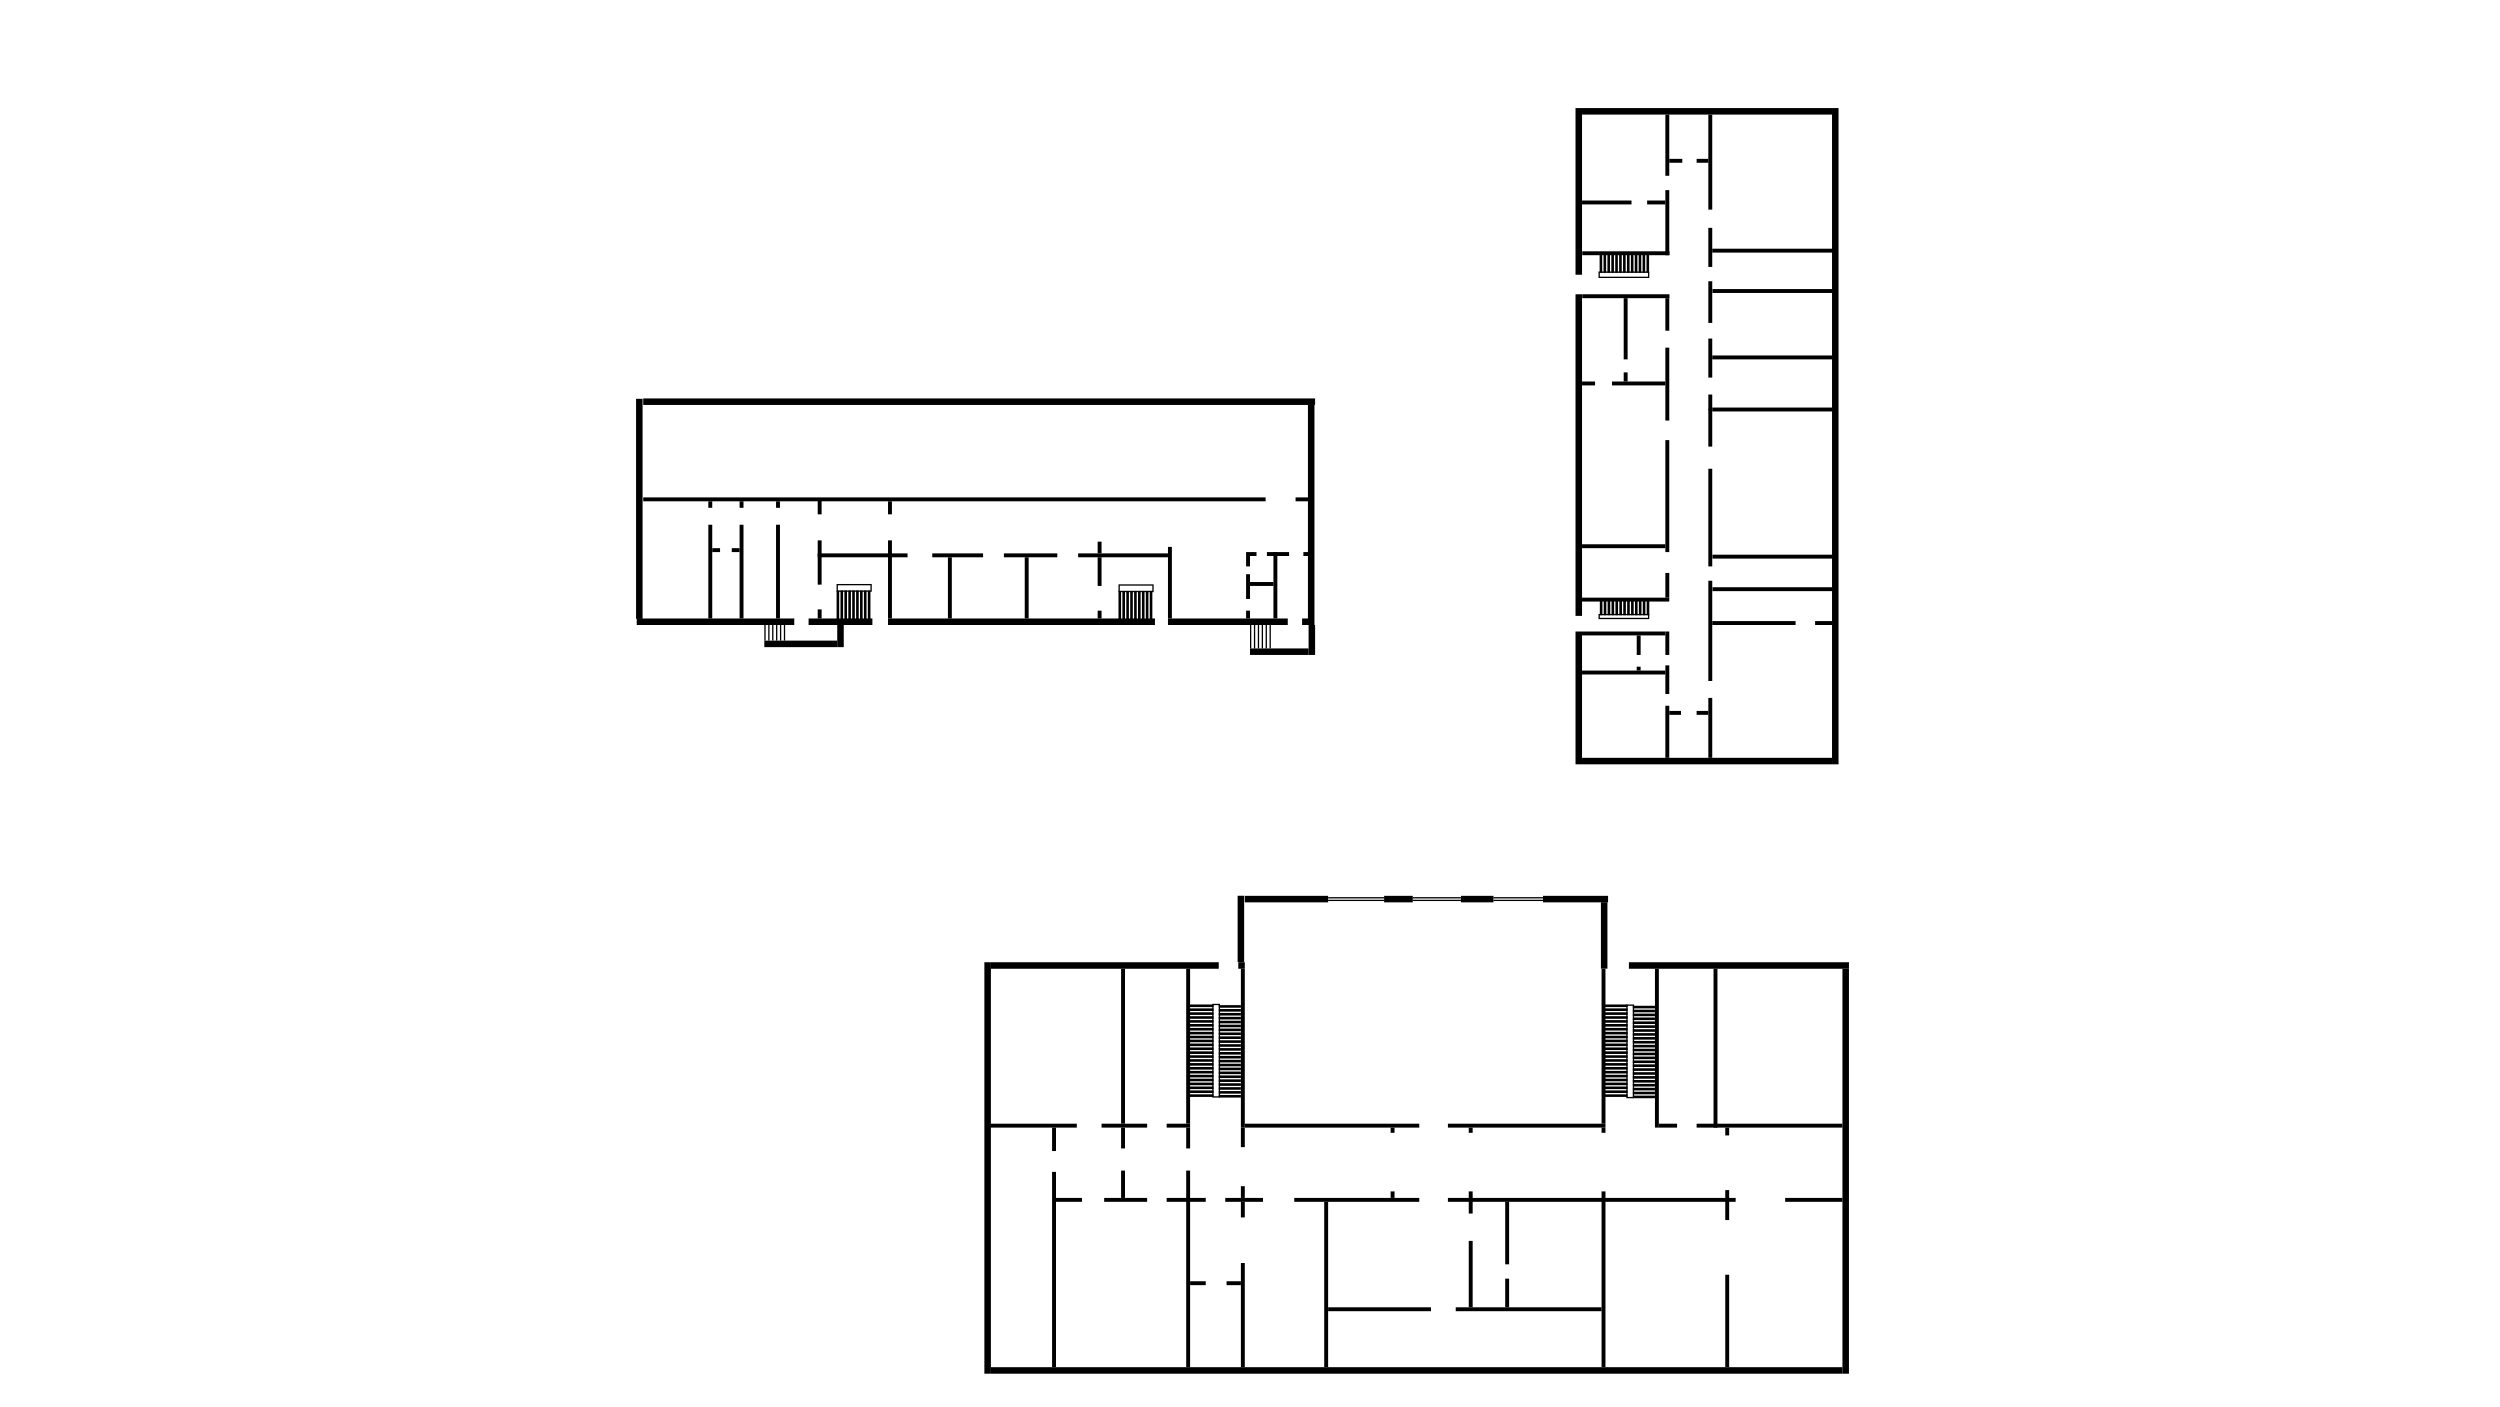
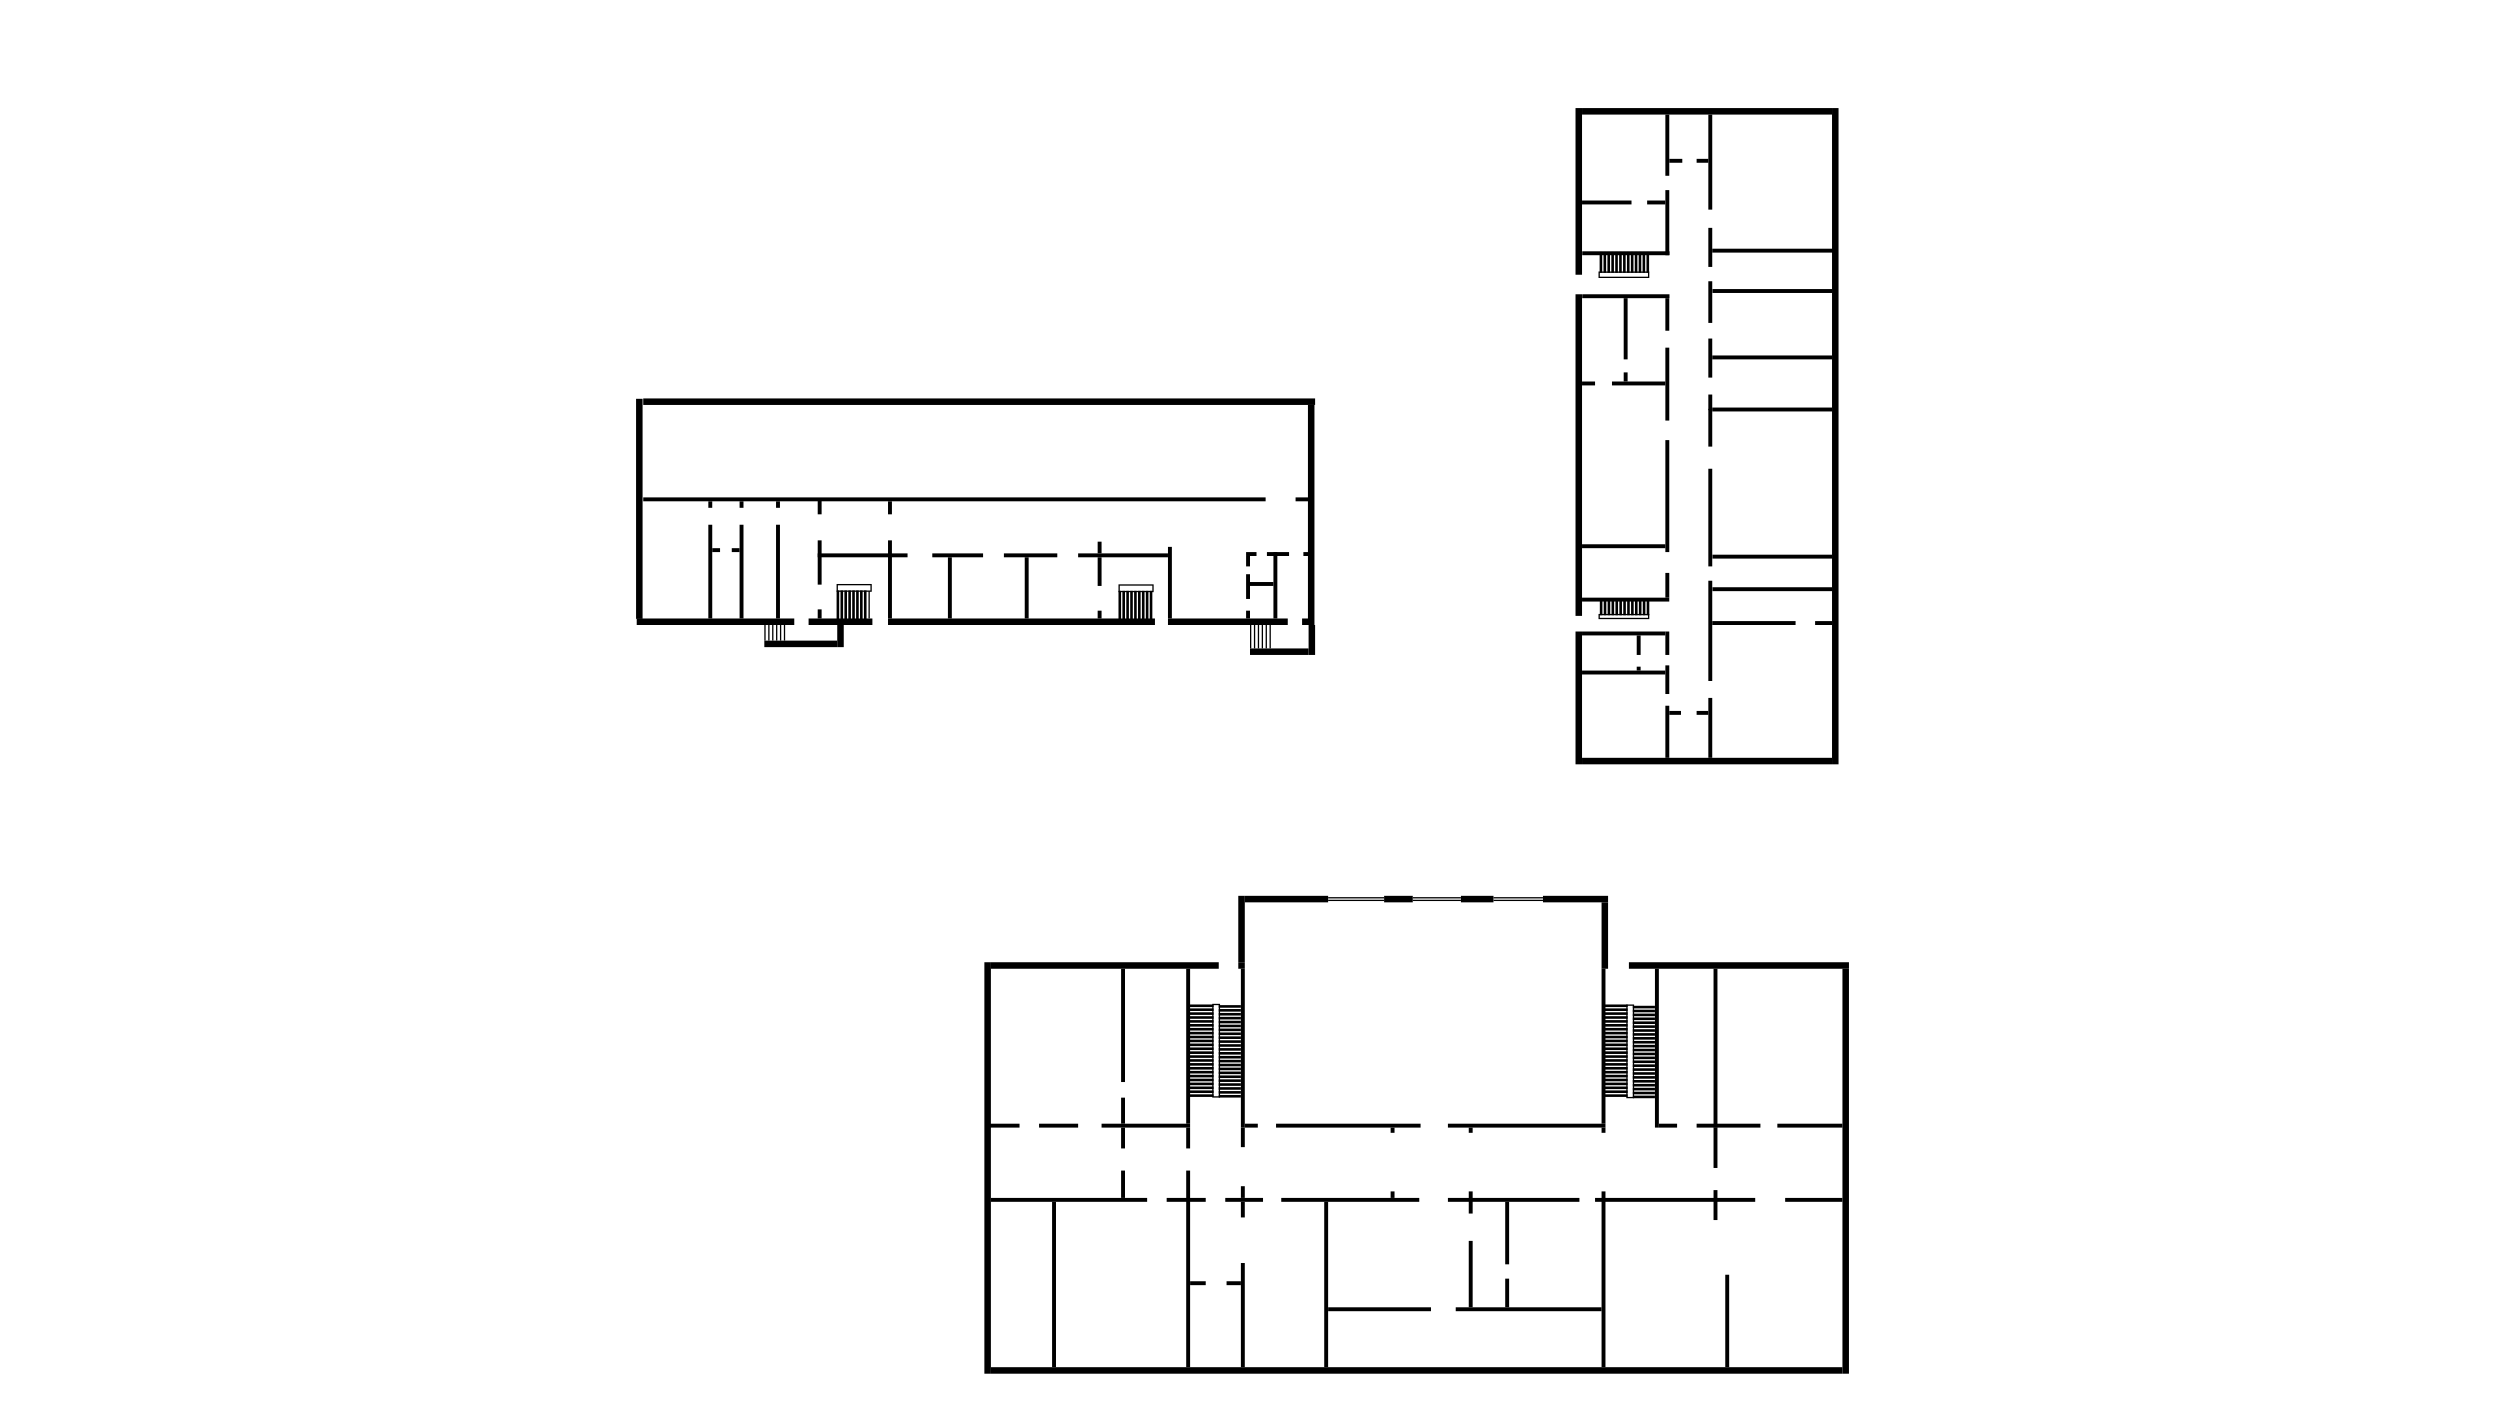
<svg xmlns="http://www.w3.org/2000/svg" width="1920" height="1080" viewBox="0 0 1920 1080">
  <defs>
    <style>
      .cls-1 {
        fill: none;
        stroke: #000;
        stroke-width: 1px;
      }
    </style>
  </defs>
  <g id="Монтажная_область_1" data-name="Монтажная область 1">
    <g id="_1-3" data-name="1-3">
      <g id="стены">
        <rect id="Прямоугольник_574" data-name="Прямоугольник 574" x="756" y="739" width="5" height="316" />
        <rect id="Прямоугольник_675" data-name="Прямоугольник 675" x="761" y="739" width="175" height="5" />
        <rect id="Прямоугольник_676" data-name="Прямоугольник 676" x="951" y="739" width="5" height="5" />
-         <rect id="Прямоугольник_579" data-name="Прямоугольник 579" x="950.5" y="687.938" width="5" height="51" />
+         <rect id="Прямоугольник_579" data-name="Прямоугольник 579" x="951" y="688" width="5" height="51" />
        <rect id="Прямоугольник_570" data-name="Прямоугольник 570" x="956" y="688" width="64" height="5" />
        <rect id="Прямоугольник_676-2" data-name="Прямоугольник 676" x="1063" y="688" width="22" height="5" />
        <rect id="Прямоугольник_677" data-name="Прямоугольник 677" x="1122" y="688" width="25" height="5" />
        <rect id="Прямоугольник_678" data-name="Прямоугольник 678" x="1185" y="688" width="50" height="5" />
        <rect id="Прямоугольник_679" data-name="Прямоугольник 679" x="1147" y="691" width="38" height="1" />
        <rect id="Прямоугольник_680" data-name="Прямоугольник 680" x="1147" y="689" width="38" height="1" />
        <rect id="Прямоугольник_681" data-name="Прямоугольник 681" x="1085" y="691" width="37" height="1" />
        <rect id="Прямоугольник_682" data-name="Прямоугольник 682" x="1085" y="689" width="37" height="1" />
        <rect id="Прямоугольник_683" data-name="Прямоугольник 683" x="1020" y="689" width="43" height="1" />
        <rect id="Прямоугольник_684" data-name="Прямоугольник 684" x="1020" y="691" width="43" height="1" />
-         <rect id="Прямоугольник_581" data-name="Прямоугольник 581" x="1229.5" y="692.938" width="5" height="51" />
+         <rect id="Прямоугольник_581" data-name="Прямоугольник 581" x="1230" y="693" width="5" height="51" />
        <rect id="Прямоугольник_582" data-name="Прямоугольник 582" x="1251" y="739" width="169" height="5" />
        <rect id="Прямоугольник_593" data-name="Прямоугольник 593" x="1415" y="744" width="5" height="311" />
        <rect id="Прямоугольник_579-2" data-name="Прямоугольник 579" x="761" y="1050" width="654" height="5" />
-         <rect id="Прямоугольник_576" data-name="Прямоугольник 576" x="848" y="920" width="33" height="3" />
        <rect id="Прямоугольник_666" data-name="Прямоугольник 666" x="861" y="899" width="3" height="21" />
        <rect id="Прямоугольник_667" data-name="Прямоугольник 667" x="896" y="920" width="30" height="3" />
        <rect id="Прямоугольник_668" data-name="Прямоугольник 668" x="911" y="899" width="3" height="151" />
        <rect id="Прямоугольник_658" data-name="Прямоугольник 658" x="914" y="984" width="12" height="3" />
        <rect id="Прямоугольник_659" data-name="Прямоугольник 659" x="942" y="984" width="11" height="3" />
        <rect id="Прямоугольник_660" data-name="Прямоугольник 660" x="941" y="920" width="29" height="3" />
        <rect id="Прямоугольник_661" data-name="Прямоугольник 661" x="953" y="911" width="3" height="9" />
-         <rect id="Прямоугольник_662" data-name="Прямоугольник 662" x="994" y="920" width="96" height="3" />
+         <rect id="Прямоугольник_662" data-name="Прямоугольник 662" x="984" y="920" width="106" height="3" />
        <rect id="Прямоугольник_663" data-name="Прямоугольник 663" x="1068" y="915" width="3" height="5" />
        <rect id="Прямоугольник_664" data-name="Прямоугольник 664" x="1017" y="923" width="3" height="127" />
        <rect id="Прямоугольник_665" data-name="Прямоугольник 665" x="1020" y="1004" width="79" height="3" />
        <rect id="Прямоугольник_666-2" data-name="Прямоугольник 666" x="1118" y="1004" width="112" height="3" />
        <rect id="Прямоугольник_667-2" data-name="Прямоугольник 667" x="1230" y="915" width="3" height="135" />
        <rect id="Прямоугольник_668-2" data-name="Прямоугольник 668" x="1128" y="953" width="3" height="51" />
        <rect id="Прямоугольник_669" data-name="Прямоугольник 669" x="1156" y="982" width="3" height="22" />
        <rect id="Прямоугольник_670" data-name="Прямоугольник 670" x="1128" y="915" width="3" height="17" />
-         <rect id="Прямоугольник_671" data-name="Прямоугольник 671" x="1112" y="920" width="221" height="3" />
+         <rect id="Прямоугольник_671" data-name="Прямоугольник 671" x="1112" y="920" width="101" height="3" />
+         <rect id="Прямоугольник_646" data-name="Прямоугольник 646" x="1225" y="920" width="123" height="3" />
        <rect id="Прямоугольник_672" data-name="Прямоугольник 672" x="1156" y="923" width="3" height="48" />
-         <rect id="Прямоугольник_673" data-name="Прямоугольник 673" x="1325" y="914" width="3" height="23" />
+         <rect id="Прямоугольник_673" data-name="Прямоугольник 673" x="1316" y="914" width="3" height="23" />
        <rect id="Прямоугольник_674" data-name="Прямоугольник 674" x="1325" y="979" width="3" height="71" />
        <rect id="Прямоугольник_675-2" data-name="Прямоугольник 675" x="1371" y="920" width="44" height="3" />
-         <rect id="Прямоугольник_577" data-name="Прямоугольник 577" x="811" y="920" width="20" height="3" />
+         <rect id="Прямоугольник_577" data-name="Прямоугольник 577" x="761" y="920" width="120" height="3" />
        <rect id="Прямоугольник_588" data-name="Прямоугольник 588" x="953" y="970" width="3" height="80" />
        <rect id="Прямоугольник_682-2" data-name="Прямоугольник 682" x="953" y="923" width="3" height="12" />
-         <rect id="Прямоугольник_589" data-name="Прямоугольник 589" x="808" y="900" width="3" height="150" />
-         <rect id="Прямоугольник_568" data-name="Прямоугольник 568" x="760" y="863" width="67" height="3" />
-         <rect id="Прямоугольник_676-3" data-name="Прямоугольник 676" x="808" y="866" width="3" height="18" />
-         <rect id="Прямоугольник_569" data-name="Прямоугольник 569" x="846" y="863" width="35" height="3" />
-         <rect id="Прямоугольник_570-2" data-name="Прямоугольник 570" x="896" y="863" width="18" height="3" />
+         <rect id="Прямоугольник_589" data-name="Прямоугольник 589" x="808" y="923" width="3" height="127" />
+         <rect id="Прямоугольник_568" data-name="Прямоугольник 568" x="760" y="863" width="23" height="3" />
+         <rect id="Прямоугольник_644" data-name="Прямоугольник 644" x="798" y="863" width="30" height="3" />
+         <rect id="Прямоугольник_570-2" data-name="Прямоугольник 570" x="846" y="863" width="68" height="3" />
        <rect id="Прямоугольник_677-2" data-name="Прямоугольник 677" x="911" y="866" width="3" height="16" />
        <rect id="Прямоугольник_678-2" data-name="Прямоугольник 678" x="861" y="866" width="3" height="16" />
+         <rect id="Прямоугольник_645" data-name="Прямоугольник 645" x="861" y="843" width="3" height="20" />
        <rect id="Прямоугольник_679-2" data-name="Прямоугольник 679" x="953" y="866" width="3" height="15" />
-         <rect id="Прямоугольник_591" data-name="Прямоугольник 591" x="861" y="744" width="3" height="119" />
+         <rect id="Прямоугольник_591" data-name="Прямоугольник 591" x="861" y="744" width="3" height="87" />
        <rect id="Прямоугольник_592" data-name="Прямоугольник 592" x="911" y="744" width="3" height="119" />
        <rect id="Прямоугольник_593-2" data-name="Прямоугольник 593" x="953" y="744" width="3" height="122" />
-         <rect id="Прямоугольник_569-2" data-name="Прямоугольник 569" x="956" y="863" width="134" height="3" />
+         <rect id="Прямоугольник_569" data-name="Прямоугольник 569" x="980" y="863" width="111" height="3" />
+         <rect id="Прямоугольник_647" data-name="Прямоугольник 647" x="956" y="863" width="10" height="3" />
        <rect id="Прямоугольник_679-3" data-name="Прямоугольник 679" x="1112" y="863" width="121" height="3" />
        <rect id="Прямоугольник_680-2" data-name="Прямоугольник 680" x="1230" y="866" width="3" height="4" />
        <rect id="Прямоугольник_681-2" data-name="Прямоугольник 681" x="1128" y="866" width="3" height="4" />
        <rect id="Прямоугольник_682-3" data-name="Прямоугольник 682" x="1068" y="866" width="3" height="4" />
        <rect id="Прямоугольник_595" data-name="Прямоугольник 595" x="1230" y="744" width="3" height="119" />
        <rect id="Прямоугольник_597" data-name="Прямоугольник 597" x="1271" y="744" width="3" height="122" />
        <rect id="Прямоугольник_598" data-name="Прямоугольник 598" x="1316" y="744" width="3" height="122" />
-         <rect id="Прямоугольник_569-3" data-name="Прямоугольник 569" x="1274" y="863" width="14" height="3" />
-         <rect id="Прямоугольник_601" data-name="Прямоугольник 601" x="1303" y="863" width="112" height="3" />
-         <rect id="Прямоугольник_675-3" data-name="Прямоугольник 675" x="1325" y="866" width="3" height="6" />
+         <rect id="Прямоугольник_569-2" data-name="Прямоугольник 569" x="1274" y="863" width="14" height="3" />
+         <rect id="Прямоугольник_601" data-name="Прямоугольник 601" x="1303" y="863" width="49" height="3" />
+         <rect id="Прямоугольник_648" data-name="Прямоугольник 648" x="1365" y="863" width="50" height="3" />
+         <rect id="Прямоугольник_675-3" data-name="Прямоугольник 675" x="1316" y="866" width="3" height="31" />
      </g>
      <g id="Лестницы">
        <g id="Лестница_1" data-name="Лестница 1">
          <rect id="Прямоугольник_99" data-name="Прямоугольник 99" class="cls-1" x="1249.5" y="771.938" width="5" height="71" />
          <rect id="Прямоугольник_100" data-name="Прямоугольник 100" class="cls-1" x="1232.5" y="807.938" width="17" height="1" />
          <rect id="Прямоугольник_101" data-name="Прямоугольник 101" class="cls-1" x="1232.5" y="804.938" width="17" height="1" />
          <rect id="Прямоугольник_102" data-name="Прямоугольник 102" class="cls-1" x="1232.5" y="801.938" width="17" height="1" />
          <rect id="Прямоугольник_103" data-name="Прямоугольник 103" class="cls-1" x="1232.5" y="798.938" width="17" height="1" />
          <rect id="Прямоугольник_104" data-name="Прямоугольник 104" class="cls-1" x="1232.5" y="795.938" width="17" height="1" />
          <rect id="Прямоугольник_105" data-name="Прямоугольник 105" class="cls-1" x="1232.5" y="792.938" width="17" height="1" />
          <rect id="Прямоугольник_106" data-name="Прямоугольник 106" class="cls-1" x="1232.5" y="789.938" width="17" height="1" />
          <rect id="Прямоугольник_107" data-name="Прямоугольник 107" class="cls-1" x="1232.5" y="786.938" width="17" height="1" />
          <rect id="Прямоугольник_108" data-name="Прямоугольник 108" class="cls-1" x="1232.5" y="783.938" width="17" height="1" />
          <rect id="Прямоугольник_109" data-name="Прямоугольник 109" class="cls-1" x="1232.5" y="780.938" width="17" height="1" />
          <rect id="Прямоугольник_110" data-name="Прямоугольник 110" class="cls-1" x="1232.5" y="777.938" width="17" height="1" />
          <rect id="Прямоугольник_111" data-name="Прямоугольник 111" class="cls-1" x="1232.5" y="774.938" width="17" height="1" />
          <rect id="Прямоугольник_112" data-name="Прямоугольник 112" class="cls-1" x="1232.5" y="771.938" width="17" height="1" />
          <rect id="Прямоугольник_113" data-name="Прямоугольник 113" class="cls-1" x="1254.5" y="808.938" width="16" height="1" />
          <rect id="Прямоугольник_100-2" data-name="Прямоугольник 100" class="cls-1" x="1254.5" y="805.938" width="16" height="1" />
          <rect id="Прямоугольник_101-2" data-name="Прямоугольник 101" class="cls-1" x="1254.5" y="802.938" width="16" height="1" />
          <rect id="Прямоугольник_102-2" data-name="Прямоугольник 102" class="cls-1" x="1254.5" y="799.938" width="16" height="1" />
          <rect id="Прямоугольник_103-2" data-name="Прямоугольник 103" class="cls-1" x="1254.5" y="796.938" width="16" height="1" />
          <rect id="Прямоугольник_113-2" data-name="Прямоугольник 113" class="cls-1" x="1254.5" y="823.938" width="16" height="1" />
          <rect id="Прямоугольник_100-3" data-name="Прямоугольник 100" class="cls-1" x="1254.5" y="820.938" width="16" height="1" />
          <rect id="Прямоугольник_101-3" data-name="Прямоугольник 101" class="cls-1" x="1254.5" y="817.938" width="16" height="1" />
          <rect id="Прямоугольник_102-3" data-name="Прямоугольник 102" class="cls-1" x="1254.5" y="814.938" width="16" height="1" />
          <rect id="Прямоугольник_103-3" data-name="Прямоугольник 103" class="cls-1" x="1254.5" y="811.938" width="16" height="1" />
          <rect id="Прямоугольник_113-3" data-name="Прямоугольник 113" class="cls-1" x="1254.5" y="838.938" width="16" height="1" />
          <rect id="Прямоугольник_113-4" data-name="Прямоугольник 113" class="cls-1" x="1254.5" y="841.938" width="16" height="1" />
          <rect id="Прямоугольник_100-4" data-name="Прямоугольник 100" class="cls-1" x="1254.5" y="835.938" width="16" height="1" />
          <rect id="Прямоугольник_101-4" data-name="Прямоугольник 101" class="cls-1" x="1254.5" y="832.938" width="16" height="1" />
          <rect id="Прямоугольник_102-4" data-name="Прямоугольник 102" class="cls-1" x="1254.5" y="829.938" width="16" height="1" />
          <rect id="Прямоугольник_103-4" data-name="Прямоугольник 103" class="cls-1" x="1254.5" y="826.938" width="16" height="1" />
          <rect id="Прямоугольник_113-5" data-name="Прямоугольник 113" class="cls-1" x="1232.5" y="822.938" width="17" height="1" />
          <rect id="Прямоугольник_100-5" data-name="Прямоугольник 100" class="cls-1" x="1232.5" y="819.938" width="17" height="1" />
          <rect id="Прямоугольник_101-5" data-name="Прямоугольник 101" class="cls-1" x="1232.5" y="816.938" width="17" height="1" />
          <rect id="Прямоугольник_102-5" data-name="Прямоугольник 102" class="cls-1" x="1232.5" y="813.938" width="17" height="1" />
          <rect id="Прямоугольник_103-5" data-name="Прямоугольник 103" class="cls-1" x="1232.5" y="810.938" width="17" height="1" />
          <rect id="Прямоугольник_113-6" data-name="Прямоугольник 113" class="cls-1" x="1232.5" y="837.938" width="17" height="1" />
          <rect id="Прямоугольник_113-7" data-name="Прямоугольник 113" class="cls-1" x="1232.5" y="840.938" width="17" height="1" />
          <rect id="Прямоугольник_100-6" data-name="Прямоугольник 100" class="cls-1" x="1232.5" y="834.938" width="17" height="1" />
          <rect id="Прямоугольник_101-6" data-name="Прямоугольник 101" class="cls-1" x="1232.5" y="831.938" width="17" height="1" />
          <rect id="Прямоугольник_102-6" data-name="Прямоугольник 102" class="cls-1" x="1232.5" y="828.938" width="17" height="1" />
          <rect id="Прямоугольник_103-6" data-name="Прямоугольник 103" class="cls-1" x="1232.5" y="825.938" width="17" height="1" />
          <rect id="Прямоугольник_104-2" data-name="Прямоугольник 104" class="cls-1" x="1254.5" y="793.938" width="16" height="1" />
          <rect id="Прямоугольник_105-2" data-name="Прямоугольник 105" class="cls-1" x="1254.5" y="790.938" width="16" height="1" />
          <rect id="Прямоугольник_106-2" data-name="Прямоугольник 106" class="cls-1" x="1254.5" y="787.938" width="16" height="1" />
          <rect id="Прямоугольник_107-2" data-name="Прямоугольник 107" class="cls-1" x="1254.5" y="784.938" width="16" height="1" />
          <rect id="Прямоугольник_108-2" data-name="Прямоугольник 108" class="cls-1" x="1254.5" y="781.938" width="16" height="1" />
          <rect id="Прямоугольник_109-2" data-name="Прямоугольник 109" class="cls-1" x="1254.5" y="778.938" width="16" height="1" />
          <rect id="Прямоугольник_110-2" data-name="Прямоугольник 110" class="cls-1" x="1254.5" y="775.938" width="16" height="1" />
          <rect id="Прямоугольник_111-2" data-name="Прямоугольник 111" class="cls-1" x="1254.5" y="772.938" width="16" height="1" />
        </g>
        <g id="Лестница_1-2" data-name="Лестница 1">
          <rect id="Прямоугольник_99-2" data-name="Прямоугольник 99" class="cls-1" x="931.5" y="771.438" width="5" height="71" />
          <rect id="Прямоугольник_100-7" data-name="Прямоугольник 100" class="cls-1" x="913.5" y="807.938" width="18" height="1" />
          <rect id="Прямоугольник_101-7" data-name="Прямоугольник 101" class="cls-1" x="913.5" y="804.938" width="18" height="1" />
          <rect id="Прямоугольник_102-7" data-name="Прямоугольник 102" class="cls-1" x="913.5" y="801.938" width="18" height="1" />
          <rect id="Прямоугольник_103-7" data-name="Прямоугольник 103" class="cls-1" x="913.5" y="798.938" width="18" height="1" />
          <rect id="Прямоугольник_104-3" data-name="Прямоугольник 104" class="cls-1" x="913.5" y="795.938" width="18" height="1" />
          <rect id="Прямоугольник_105-3" data-name="Прямоугольник 105" class="cls-1" x="913.5" y="792.938" width="18" height="1" />
          <rect id="Прямоугольник_106-3" data-name="Прямоугольник 106" class="cls-1" x="913.5" y="789.938" width="18" height="1" />
          <rect id="Прямоугольник_107-3" data-name="Прямоугольник 107" class="cls-1" x="913.5" y="786.938" width="18" height="1" />
          <rect id="Прямоугольник_108-3" data-name="Прямоугольник 108" class="cls-1" x="913.5" y="783.938" width="18" height="1" />
          <rect id="Прямоугольник_109-3" data-name="Прямоугольник 109" class="cls-1" x="913.5" y="780.938" width="18" height="1" />
          <rect id="Прямоугольник_110-3" data-name="Прямоугольник 110" class="cls-1" x="913.5" y="777.938" width="18" height="1" />
          <rect id="Прямоугольник_111-3" data-name="Прямоугольник 111" class="cls-1" x="913.5" y="774.938" width="18" height="1" />
          <rect id="Прямоугольник_112-2" data-name="Прямоугольник 112" class="cls-1" x="913.5" y="771.938" width="18" height="1" />
          <rect id="Прямоугольник_113-8" data-name="Прямоугольник 113" class="cls-1" x="936.5" y="808.438" width="16" height="1" />
          <rect id="Прямоугольник_100-8" data-name="Прямоугольник 100" class="cls-1" x="936.5" y="805.438" width="16" height="1" />
          <rect id="Прямоугольник_101-8" data-name="Прямоугольник 101" class="cls-1" x="936.5" y="802.438" width="16" height="1" />
          <rect id="Прямоугольник_102-8" data-name="Прямоугольник 102" class="cls-1" x="936.5" y="799.438" width="16" height="1" />
          <rect id="Прямоугольник_103-8" data-name="Прямоугольник 103" class="cls-1" x="936.5" y="796.438" width="16" height="1" />
          <rect id="Прямоугольник_113-9" data-name="Прямоугольник 113" class="cls-1" x="936.5" y="823.438" width="16" height="1" />
          <rect id="Прямоугольник_100-9" data-name="Прямоугольник 100" class="cls-1" x="936.5" y="820.438" width="16" height="1" />
          <rect id="Прямоугольник_101-9" data-name="Прямоугольник 101" class="cls-1" x="936.5" y="817.438" width="16" height="1" />
          <rect id="Прямоугольник_102-9" data-name="Прямоугольник 102" class="cls-1" x="936.5" y="814.438" width="16" height="1" />
          <rect id="Прямоугольник_103-9" data-name="Прямоугольник 103" class="cls-1" x="936.5" y="811.438" width="16" height="1" />
          <rect id="Прямоугольник_113-10" data-name="Прямоугольник 113" class="cls-1" x="936.5" y="838.438" width="16" height="1" />
          <rect id="Прямоугольник_113-11" data-name="Прямоугольник 113" class="cls-1" x="936.5" y="841.438" width="16" height="1" />
          <rect id="Прямоугольник_100-10" data-name="Прямоугольник 100" class="cls-1" x="936.5" y="835.438" width="16" height="1" />
          <rect id="Прямоугольник_101-10" data-name="Прямоугольник 101" class="cls-1" x="936.5" y="832.438" width="16" height="1" />
          <rect id="Прямоугольник_102-10" data-name="Прямоугольник 102" class="cls-1" x="936.5" y="829.438" width="16" height="1" />
          <rect id="Прямоугольник_103-10" data-name="Прямоугольник 103" class="cls-1" x="936.5" y="826.438" width="16" height="1" />
          <rect id="Прямоугольник_113-12" data-name="Прямоугольник 113" class="cls-1" x="913.5" y="822.938" width="18" height="1" />
          <rect id="Прямоугольник_100-11" data-name="Прямоугольник 100" class="cls-1" x="913.5" y="819.938" width="18" height="1" />
          <rect id="Прямоугольник_101-11" data-name="Прямоугольник 101" class="cls-1" x="913.5" y="816.938" width="18" height="1" />
          <rect id="Прямоугольник_102-11" data-name="Прямоугольник 102" class="cls-1" x="913.5" y="813.938" width="18" height="1" />
          <rect id="Прямоугольник_103-11" data-name="Прямоугольник 103" class="cls-1" x="913.5" y="810.938" width="18" height="1" />
          <rect id="Прямоугольник_113-13" data-name="Прямоугольник 113" class="cls-1" x="913.5" y="837.938" width="18" height="1" />
          <rect id="Прямоугольник_113-14" data-name="Прямоугольник 113" class="cls-1" x="913.5" y="840.938" width="18" height="1" />
          <rect id="Прямоугольник_100-12" data-name="Прямоугольник 100" class="cls-1" x="913.5" y="834.938" width="18" height="1" />
          <rect id="Прямоугольник_101-12" data-name="Прямоугольник 101" class="cls-1" x="913.5" y="831.938" width="18" height="1" />
          <rect id="Прямоугольник_102-12" data-name="Прямоугольник 102" class="cls-1" x="913.5" y="828.938" width="18" height="1" />
          <rect id="Прямоугольник_103-12" data-name="Прямоугольник 103" class="cls-1" x="913.5" y="825.938" width="18" height="1" />
          <rect id="Прямоугольник_104-4" data-name="Прямоугольник 104" class="cls-1" x="936.5" y="793.438" width="16" height="1" />
          <rect id="Прямоугольник_105-4" data-name="Прямоугольник 105" class="cls-1" x="936.5" y="790.438" width="16" height="1" />
          <rect id="Прямоугольник_106-4" data-name="Прямоугольник 106" class="cls-1" x="936.5" y="787.438" width="16" height="1" />
          <rect id="Прямоугольник_107-4" data-name="Прямоугольник 107" class="cls-1" x="936.5" y="784.438" width="16" height="1" />
          <rect id="Прямоугольник_108-4" data-name="Прямоугольник 108" class="cls-1" x="936.5" y="781.438" width="16" height="1" />
          <rect id="Прямоугольник_109-4" data-name="Прямоугольник 109" class="cls-1" x="936.5" y="778.438" width="16" height="1" />
          <rect id="Прямоугольник_110-4" data-name="Прямоугольник 110" class="cls-1" x="936.5" y="775.438" width="16" height="1" />
          <rect id="Прямоугольник_111-4" data-name="Прямоугольник 111" class="cls-1" x="936.5" y="772.438" width="16" height="1" />
        </g>
      </g>
    </g>
    <g id="_2-3" data-name="2-3">
      <g id="Стены-2" data-name="Стены">
        <rect id="Прямоугольник_565" data-name="Прямоугольник 565" x="1215" y="83" width="192" height="5" />
        <rect id="Прямоугольник_522" data-name="Прямоугольник 522" x="1279" y="146" width="3" height="50" />
        <rect id="Прямоугольник_775" data-name="Прямоугольник 775" x="1265" y="154" width="14" height="3" />
        <rect id="Прямоугольник_776" data-name="Прямоугольник 776" x="1282" y="122" width="10" height="3" />
        <rect id="Прямоугольник_777" data-name="Прямоугольник 777" x="1303" y="122" width="9" height="3" />
        <rect id="Прямоугольник_563" data-name="Прямоугольник 563" x="1279" y="88" width="3" height="47" />
        <rect id="Прямоугольник_563-2" data-name="Прямоугольник 563" x="1210" y="83" width="5" height="128" />
        <rect id="Прямоугольник_674-2" data-name="Прямоугольник 674" x="1210" y="226" width="5" height="247" />
        <rect id="Прямоугольник_675-4" data-name="Прямоугольник 675" x="1210" y="485" width="5" height="102" />
        <rect id="Прямоугольник_536" data-name="Прямоугольник 536" x="1215" y="418" width="64" height="3" />
        <rect id="Прямоугольник_564" data-name="Прямоугольник 564" x="1279" y="267" width="3" height="56" />
        <rect id="Прямоугольник_752" data-name="Прямоугольник 752" x="1238" y="293" width="41" height="3" />
        <rect id="Прямоугольник_753" data-name="Прямоугольник 753" x="1215" y="293" width="10" height="3" />
        <rect id="Прямоугольник_754" data-name="Прямоугольник 754" x="1247" y="286" width="3" height="7" />
        <rect id="Прямоугольник_602" data-name="Прямоугольник 602" x="1279" y="229" width="3" height="25" />
        <rect id="Прямоугольник_752-2" data-name="Прямоугольник 752" x="1247" y="229" width="3" height="47" />
        <rect id="Прямоугольник_542" data-name="Прямоугольник 542" x="1215.16" y="226" width="67" height="3" />
        <rect id="Прямоугольник_544" data-name="Прямоугольник 544" x="1215.16" y="193" width="67" height="3" />
        <rect id="Прямоугольник_546" data-name="Прямоугольник 546" x="1215" y="154" width="38" height="3" />
        <rect id="Прямоугольник_570-3" data-name="Прямоугольник 570" x="1312" y="88" width="3" height="73" />
        <rect id="Прямоугольник_776-2" data-name="Прямоугольник 776" x="1312" y="175" width="3" height="30" />
        <rect id="Прямоугольник_588-2" data-name="Прямоугольник 588" x="1407" y="83" width="5" height="504" />
        <rect id="Прямоугольник_562" data-name="Прямоугольник 562" x="1312" y="536" width="3" height="46" />
        <rect id="Прямоугольник_563-3" data-name="Прямоугольник 563" x="1312" y="446" width="3" height="77" />
        <rect id="Прямоугольник_566" data-name="Прямоугольник 566" x="1312" y="360" width="3" height="75" />
        <rect id="Прямоугольник_567" data-name="Прямоугольник 567" x="1312" y="303" width="3" height="40" />
        <rect id="Прямоугольник_568-2" data-name="Прямоугольник 568" x="1312" y="314" width="3" height="1" />
-         <rect id="Прямоугольник_569-4" data-name="Прямоугольник 569" x="1312" y="216" width="3" height="32" />
+         <rect id="Прямоугольник_569-3" data-name="Прямоугольник 569" x="1312" y="216" width="3" height="32" />
        <rect id="Прямоугольник_776-3" data-name="Прямоугольник 776" x="1312" y="260" width="3" height="30" />
        <rect id="Прямоугольник_777-2" data-name="Прямоугольник 777" x="1315" y="273" width="92" height="3" />
        <rect id="Прямоугольник_559" data-name="Прямоугольник 559" x="1315.16" y="222" width="92" height="3" />
        <rect id="Прямоугольник_563-4" data-name="Прямоугольник 563" x="1315" y="191" width="93" height="3" />
        <rect id="Прямоугольник_561" data-name="Прямоугольник 561" x="1315" y="313" width="92" height="3" />
        <rect id="Прямоугольник_562-2" data-name="Прямоугольник 562" x="1315.16" y="426" width="92" height="3" />
        <rect id="Прямоугольник_772" data-name="Прямоугольник 772" x="1315" y="477" width="64" height="3" />
        <rect id="Прямоугольник_773" data-name="Прямоугольник 773" x="1394" y="477" width="13" height="3" />
        <rect id="Прямоугольник_565-2" data-name="Прямоугольник 565" x="1315.16" y="451" width="92" height="3" />
-         <rect id="Прямоугольник_569-5" data-name="Прямоугольник 569" x="1279" y="440" width="3" height="19" />
+         <rect id="Прямоугольник_569-4" data-name="Прямоугольник 569" x="1279" y="440" width="3" height="19" />
        <rect id="Прямоугольник_563-5" data-name="Прямоугольник 563" x="1279" y="338" width="3" height="86" />
        <rect id="Прямоугольник_570-4" data-name="Прямоугольник 570" x="1279" y="485" width="3" height="18" />
        <rect id="Прямоугольник_571" data-name="Прямоугольник 571" x="1279" y="511" width="3" height="22" />
        <rect id="Прямоугольник_770" data-name="Прямоугольник 770" x="1215" y="515" width="64" height="3" />
        <rect id="Прямоугольник_771" data-name="Прямоугольник 771" x="1257" y="512" width="3" height="3" />
        <rect id="Прямоугольник_563-6" data-name="Прямоугольник 563" x="1279" y="542" width="3" height="40" />
        <rect id="Прямоугольник_768" data-name="Прямоугольник 768" x="1282" y="546" width="9" height="3" />
        <rect id="Прямоугольник_769" data-name="Прямоугольник 769" x="1303" y="546" width="9" height="3" />
-         <rect id="Прямоугольник_576-2" data-name="Прямоугольник 576" x="1215" y="485" width="64" height="3" />
+         <rect id="Прямоугольник_576" data-name="Прямоугольник 576" x="1215" y="485" width="64" height="3" />
        <rect id="Прямоугольник_577-2" data-name="Прямоугольник 577" x="1215" y="459" width="67" height="3" />
        <rect id="Прямоугольник_757" data-name="Прямоугольник 757" x="1257" y="488" width="3" height="15" />
        <rect id="Прямоугольник_588-3" data-name="Прямоугольник 588" x="1215" y="582" width="192" height="5" />
      </g>
      <g id="Лестницы-2" data-name="Лестницы">
        <g id="Лестница_2" data-name="Лестница 2">
          <rect id="Прямоугольник_99-3" data-name="Прямоугольник 99" class="cls-1" x="1228.16" y="472" width="38" height="3" />
          <rect id="Прямоугольник_113-15" data-name="Прямоугольник 113" class="cls-1" x="1265.16" y="461" width="1" height="11" />
          <rect id="Прямоугольник_100-13" data-name="Прямоугольник 100" class="cls-1" x="1262.16" y="461" width="1" height="11" />
          <rect id="Прямоугольник_101-13" data-name="Прямоугольник 101" class="cls-1" x="1259.16" y="461" width="1" height="11" />
          <rect id="Прямоугольник_102-13" data-name="Прямоугольник 102" class="cls-1" x="1256.16" y="461" width="1" height="11" />
          <rect id="Прямоугольник_103-13" data-name="Прямоугольник 103" class="cls-1" x="1253.16" y="461" width="1" height="11" />
          <rect id="Прямоугольник_104-5" data-name="Прямоугольник 104" class="cls-1" x="1250.16" y="461" width="1" height="11" />
          <rect id="Прямоугольник_105-5" data-name="Прямоугольник 105" class="cls-1" x="1247.16" y="461" width="1" height="11" />
          <rect id="Прямоугольник_106-5" data-name="Прямоугольник 106" class="cls-1" x="1244.16" y="461" width="1" height="11" />
          <rect id="Прямоугольник_107-5" data-name="Прямоугольник 107" class="cls-1" x="1241.16" y="461" width="1" height="11" />
          <rect id="Прямоугольник_108-5" data-name="Прямоугольник 108" class="cls-1" x="1238.16" y="461" width="1" height="11" />
          <rect id="Прямоугольник_109-5" data-name="Прямоугольник 109" class="cls-1" x="1235.16" y="461" width="1" height="11" />
          <rect id="Прямоугольник_110-5" data-name="Прямоугольник 110" class="cls-1" x="1232.16" y="461" width="1" height="11" />
          <rect id="Прямоугольник_111-5" data-name="Прямоугольник 111" class="cls-1" x="1229.16" y="461" width="1" height="11" />
        </g>
        <g id="Лестница_2-2" data-name="Лестница 2">
          <rect id="Прямоугольник_99-4" data-name="Прямоугольник 99" class="cls-1" x="1228.16" y="209" width="38" height="4" />
          <rect id="Прямоугольник_113-16" data-name="Прямоугольник 113" class="cls-1" x="1265" y="194" width="1" height="15" />
          <rect id="Прямоугольник_100-14" data-name="Прямоугольник 100" class="cls-1" x="1262" y="194" width="1" height="15" />
          <rect id="Прямоугольник_101-14" data-name="Прямоугольник 101" class="cls-1" x="1259" y="194" width="1" height="15" />
          <rect id="Прямоугольник_102-14" data-name="Прямоугольник 102" class="cls-1" x="1256" y="194" width="1" height="15" />
          <rect id="Прямоугольник_103-14" data-name="Прямоугольник 103" class="cls-1" x="1253" y="194" width="1" height="15" />
          <rect id="Прямоугольник_104-6" data-name="Прямоугольник 104" class="cls-1" x="1250" y="194" width="1" height="15" />
          <rect id="Прямоугольник_105-6" data-name="Прямоугольник 105" class="cls-1" x="1247" y="194" width="1" height="15" />
          <rect id="Прямоугольник_106-6" data-name="Прямоугольник 106" class="cls-1" x="1244" y="194" width="1" height="15" />
          <rect id="Прямоугольник_107-6" data-name="Прямоугольник 107" class="cls-1" x="1241" y="194" width="1" height="15" />
          <rect id="Прямоугольник_108-6" data-name="Прямоугольник 108" class="cls-1" x="1238" y="194" width="1" height="15" />
          <rect id="Прямоугольник_109-6" data-name="Прямоугольник 109" class="cls-1" x="1235" y="194" width="1" height="15" />
          <rect id="Прямоугольник_110-6" data-name="Прямоугольник 110" class="cls-1" x="1232" y="194" width="1" height="15" />
          <rect id="Прямоугольник_111-6" data-name="Прямоугольник 111" class="cls-1" x="1229" y="194" width="1" height="15" />
        </g>
      </g>
    </g>
    <g id="_3-3" data-name="3-3">
      <g id="Стены_и_двери" data-name="Стены и двери">
        <rect id="Прямоугольник_20" data-name="Прямоугольник 20" x="1004.5" y="311" width="5" height="169" />
        <rect id="Прямоугольник_22" data-name="Прямоугольник 22" x="488.5" y="306.281" width="5" height="169" />
        <rect id="Прямоугольник_788" data-name="Прямоугольник 788" x="494" y="306" width="516" height="5" />
        <rect id="Прямоугольник_789" data-name="Прямоугольник 789" x="682" y="385" width="3" height="10" />
        <rect id="Прямоугольник_31" data-name="Прямоугольник 31" x="897" y="420" width="3" height="55" />
        <rect id="Прямоугольник_770-2" data-name="Прямоугольник 770" x="978" y="424" width="3" height="51" />
        <rect id="Прямоугольник_771-2" data-name="Прямоугольник 771" x="1001" y="424" width="4" height="3" />
        <rect id="Прямоугольник_772-2" data-name="Прямоугольник 772" x="973" y="424" width="17" height="3" />
        <rect id="Прямоугольник_773-2" data-name="Прямоугольник 773" x="957" y="424" width="8" height="3" />
        <rect id="Прямоугольник_774" data-name="Прямоугольник 774" x="957" y="427" width="3" height="8" />
        <rect id="Прямоугольник_775-2" data-name="Прямоугольник 775" x="957" y="441" width="3" height="19" />
        <rect id="Прямоугольник_776-4" data-name="Прямоугольник 776" x="957" y="469" width="3" height="6" />
        <rect id="Прямоугольник_778" data-name="Прямоугольник 778" x="975" y="480" width="1" height="18" />
        <rect id="Прямоугольник_779" data-name="Прямоугольник 779" x="972" y="480" width="1" height="18" />
        <rect id="Прямоугольник_780" data-name="Прямоугольник 780" x="969" y="480" width="1" height="18" />
        <rect id="Прямоугольник_781" data-name="Прямоугольник 781" x="966" y="480" width="1" height="18" />
        <rect id="Прямоугольник_782" data-name="Прямоугольник 782" x="963" y="480" width="1" height="18" />
        <rect id="Прямоугольник_783" data-name="Прямоугольник 783" x="960" y="480" width="1" height="18" />
        <rect id="Прямоугольник_784" data-name="Прямоугольник 784" x="587" y="480" width="1" height="12" />
        <rect id="Прямоугольник_785" data-name="Прямоугольник 785" x="590" y="480" width="1" height="12" />
        <rect id="Прямоугольник_786" data-name="Прямоугольник 786" x="593" y="480" width="1" height="12" />
        <rect id="Прямоугольник_787" data-name="Прямоугольник 787" x="596" y="480" width="1" height="12" />
        <rect id="Прямоугольник_788-2" data-name="Прямоугольник 788" x="599" y="480" width="1" height="12" />
        <rect id="Прямоугольник_789-2" data-name="Прямоугольник 789" x="602" y="480" width="1" height="12" />
        <rect id="Прямоугольник_777-3" data-name="Прямоугольник 777" x="960" y="447" width="18" height="3" />
        <rect id="Прямоугольник_32" data-name="Прямоугольник 32" x="828" y="425" width="69" height="3" />
        <rect id="Прямоугольник_810" data-name="Прямоугольник 810" x="843" y="416" width="3" height="9" />
        <rect id="Прямоугольник_811" data-name="Прямоугольник 811" x="771" y="425" width="41" height="3" />
        <rect id="Прямоугольник_812" data-name="Прямоугольник 812" x="716" y="425" width="39" height="3" />
        <rect id="Прямоугольник_813" data-name="Прямоугольник 813" x="787" y="428" width="3" height="47" />
        <rect id="Прямоугольник_814" data-name="Прямоугольник 814" x="728" y="428" width="3" height="47" />
        <rect id="Прямоугольник_33" data-name="Прямоугольник 33" x="843" y="428" width="3" height="22" />
        <rect id="Прямоугольник_34" data-name="Прямоугольник 34" x="843" y="469" width="3" height="6" />
        <rect id="Прямоугольник_35" data-name="Прямоугольник 35" x="682" y="415" width="3" height="60" />
        <rect id="Прямоугольник_37" data-name="Прямоугольник 37" x="628" y="425" width="69" height="3" />
        <rect id="Прямоугольник_38" data-name="Прямоугольник 38" x="628" y="415" width="3" height="34" />
        <rect id="Прямоугольник_788-3" data-name="Прямоугольник 788" x="628" y="468" width="3" height="7" />
        <rect id="Прямоугольник_824" data-name="Прямоугольник 824" x="995" y="382" width="10" height="3" />
        <rect id="Прямоугольник_39" data-name="Прямоугольник 39" x="544" y="403" width="3" height="72" />
        <rect id="Прямоугольник_834" data-name="Прямоугольник 834" x="544" y="385" width="3" height="5" />
        <rect id="Прямоугольник_835" data-name="Прямоугольник 835" x="568" y="385" width="3" height="5" />
        <rect id="Прямоугольник_836" data-name="Прямоугольник 836" x="547" y="421" width="6" height="3" />
        <rect id="Прямоугольник_837" data-name="Прямоугольник 837" x="562" y="421" width="6" height="3" />
        <rect id="Прямоугольник_838" data-name="Прямоугольник 838" x="596" y="385" width="3" height="5" />
        <rect id="Прямоугольник_839" data-name="Прямоугольник 839" x="596" y="403" width="3" height="72" />
        <rect id="Прямоугольник_40" data-name="Прямоугольник 40" x="568" y="403" width="3" height="72" />
        <rect id="Прямоугольник_41" data-name="Прямоугольник 41" x="494" y="382" width="478" height="3" />
        <rect id="Прямоугольник_42" data-name="Прямоугольник 42" x="628" y="384" width="3" height="11" />
        <rect id="Прямоугольник_761" data-name="Прямоугольник 761" x="489" y="475" width="121" height="5" />
        <rect id="Прямоугольник_762" data-name="Прямоугольник 762" x="621" y="475" width="49" height="5" />
        <rect id="Прямоугольник_763" data-name="Прямоугольник 763" x="682" y="475" width="205" height="5" />
        <rect id="Прямоугольник_764" data-name="Прямоугольник 764" x="897" y="475" width="92" height="5" />
        <rect id="Прямоугольник_765" data-name="Прямоугольник 765" x="1000" y="475" width="5" height="5" />
        <rect id="Прямоугольник_766" data-name="Прямоугольник 766" x="1005" y="480" width="5" height="23" />
        <rect id="Прямоугольник_767" data-name="Прямоугольник 767" x="960" y="498" width="45" height="5" />
        <rect id="Прямоугольник_768-2" data-name="Прямоугольник 768" x="643" y="480" width="5" height="17" />
        <rect id="Прямоугольник_769-2" data-name="Прямоугольник 769" x="587" y="492" width="56" height="5" />
      </g>
      <g id="Лестницы-3" data-name="Лестницы">
        <g id="Лестница_3" data-name="Лестница 3">
          <rect id="Прямоугольник_99-5" data-name="Прямоугольник 99" class="cls-1" x="859.5" y="449.281" width="26" height="5" />
          <rect id="Прямоугольник_101-15" data-name="Прямоугольник 101" class="cls-1" x="859.5" y="454.281" width="1" height="21" />
          <rect id="Прямоугольник_102-15" data-name="Прямоугольник 102" class="cls-1" x="862.5" y="454.281" width="1" height="21" />
          <rect id="Прямоугольник_103-15" data-name="Прямоугольник 103" class="cls-1" x="865.5" y="454.281" width="1" height="21" />
          <rect id="Прямоугольник_104-7" data-name="Прямоугольник 104" class="cls-1" x="868.5" y="454.281" width="1" height="21" />
          <rect id="Прямоугольник_105-7" data-name="Прямоугольник 105" class="cls-1" x="871.5" y="454.281" width="1" height="21" />
          <rect id="Прямоугольник_106-7" data-name="Прямоугольник 106" class="cls-1" x="874.5" y="454.281" width="1" height="21" />
          <rect id="Прямоугольник_107-7" data-name="Прямоугольник 107" class="cls-1" x="877.5" y="454.281" width="1" height="21" />
          <rect id="Прямоугольник_108-7" data-name="Прямоугольник 108" class="cls-1" x="880.5" y="454.281" width="1" height="21" />
          <rect id="Прямоугольник_109-7" data-name="Прямоугольник 109" class="cls-1" x="883.5" y="454.281" width="1" height="21" />
          <rect id="Прямоугольник_99-6" data-name="Прямоугольник 99" class="cls-1" x="643" y="449" width="26" height="5" />
          <rect id="Прямоугольник_101-16" data-name="Прямоугольник 101" class="cls-1" x="643" y="454" width="1" height="21" />
          <rect id="Прямоугольник_102-16" data-name="Прямоугольник 102" class="cls-1" x="646" y="454" width="1" height="21" />
          <rect id="Прямоугольник_103-16" data-name="Прямоугольник 103" class="cls-1" x="649" y="454" width="1" height="21" />
          <rect id="Прямоугольник_104-8" data-name="Прямоугольник 104" class="cls-1" x="652" y="454" width="1" height="21" />
          <rect id="Прямоугольник_105-8" data-name="Прямоугольник 105" class="cls-1" x="655" y="454" width="1" height="21" />
          <rect id="Прямоугольник_106-8" data-name="Прямоугольник 106" class="cls-1" x="658" y="454" width="1" height="21" />
          <rect id="Прямоугольник_107-8" data-name="Прямоугольник 107" class="cls-1" x="661" y="454" width="1" height="21" />
          <rect id="Прямоугольник_108-8" data-name="Прямоугольник 108" class="cls-1" x="664" y="454" width="1" height="21" />
-           <rect id="Прямоугольник_109-8" data-name="Прямоугольник 109" class="cls-1" x="667" y="454" width="1" height="21" />
+           <rect id="Прямоугольник_109-8" data-name="Прямоугольник 109" x="667" y="454" width="1" height="21" />
        </g>
      </g>
    </g>
  </g>
</svg>
